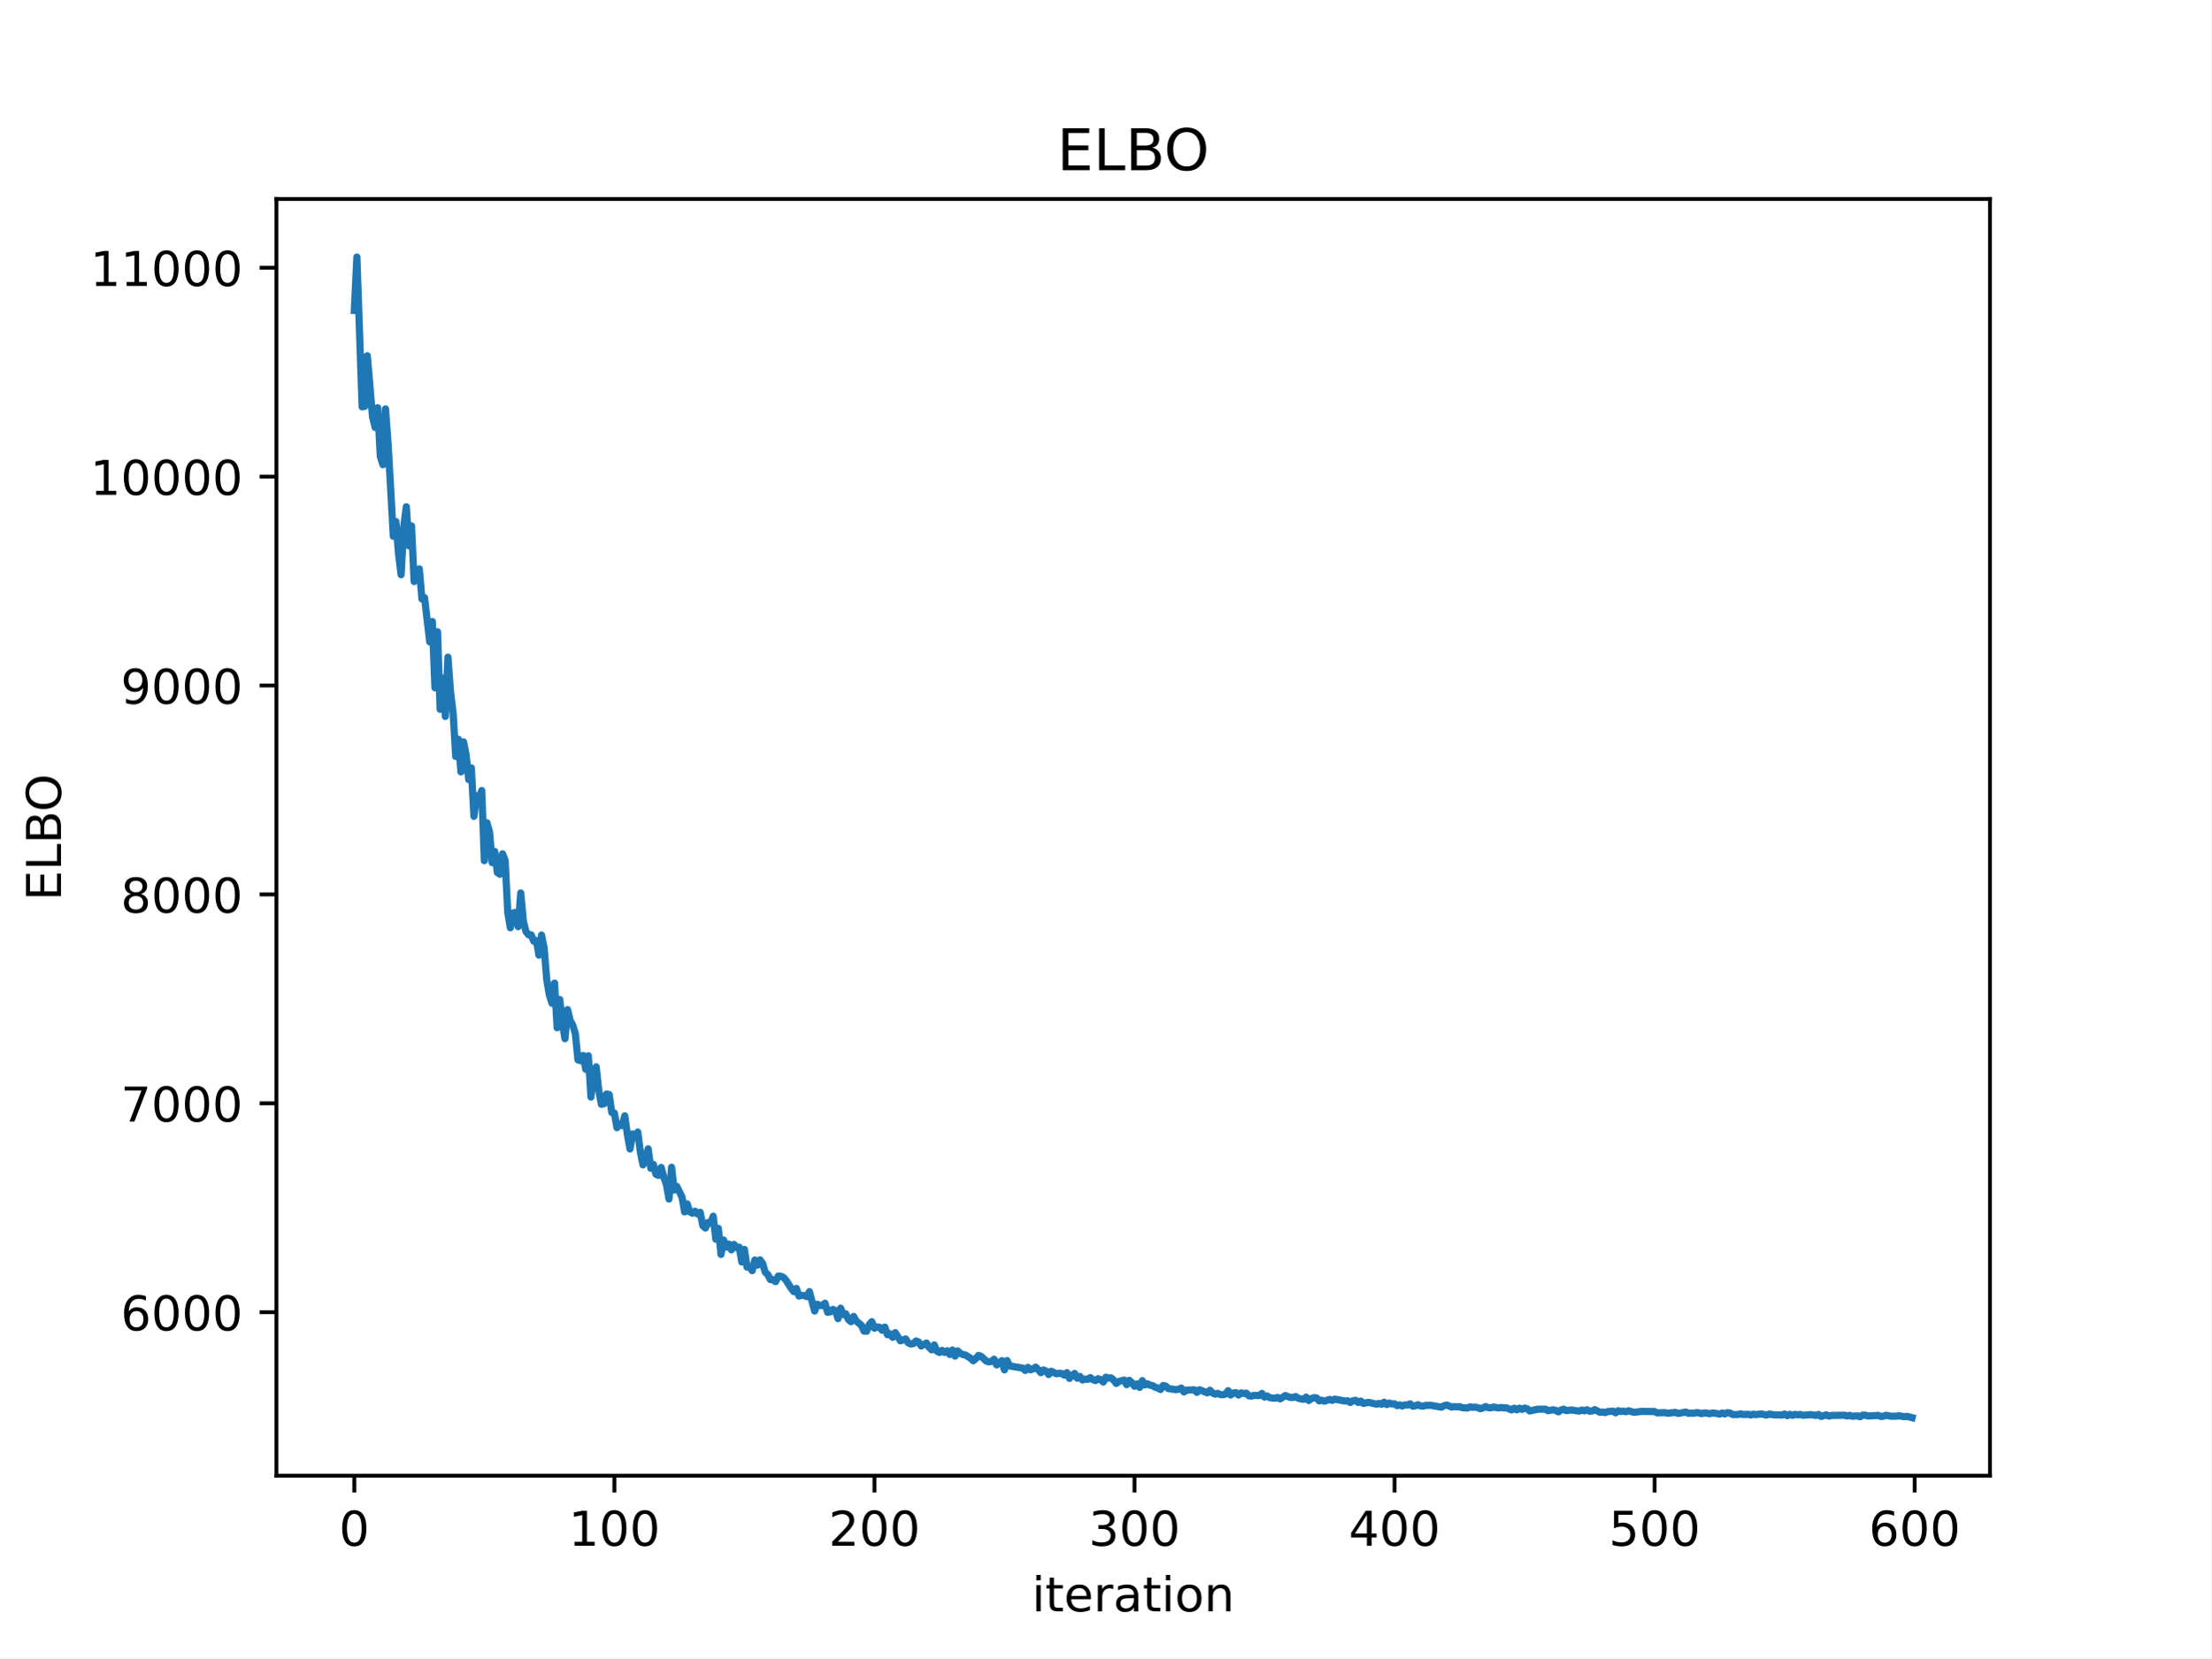
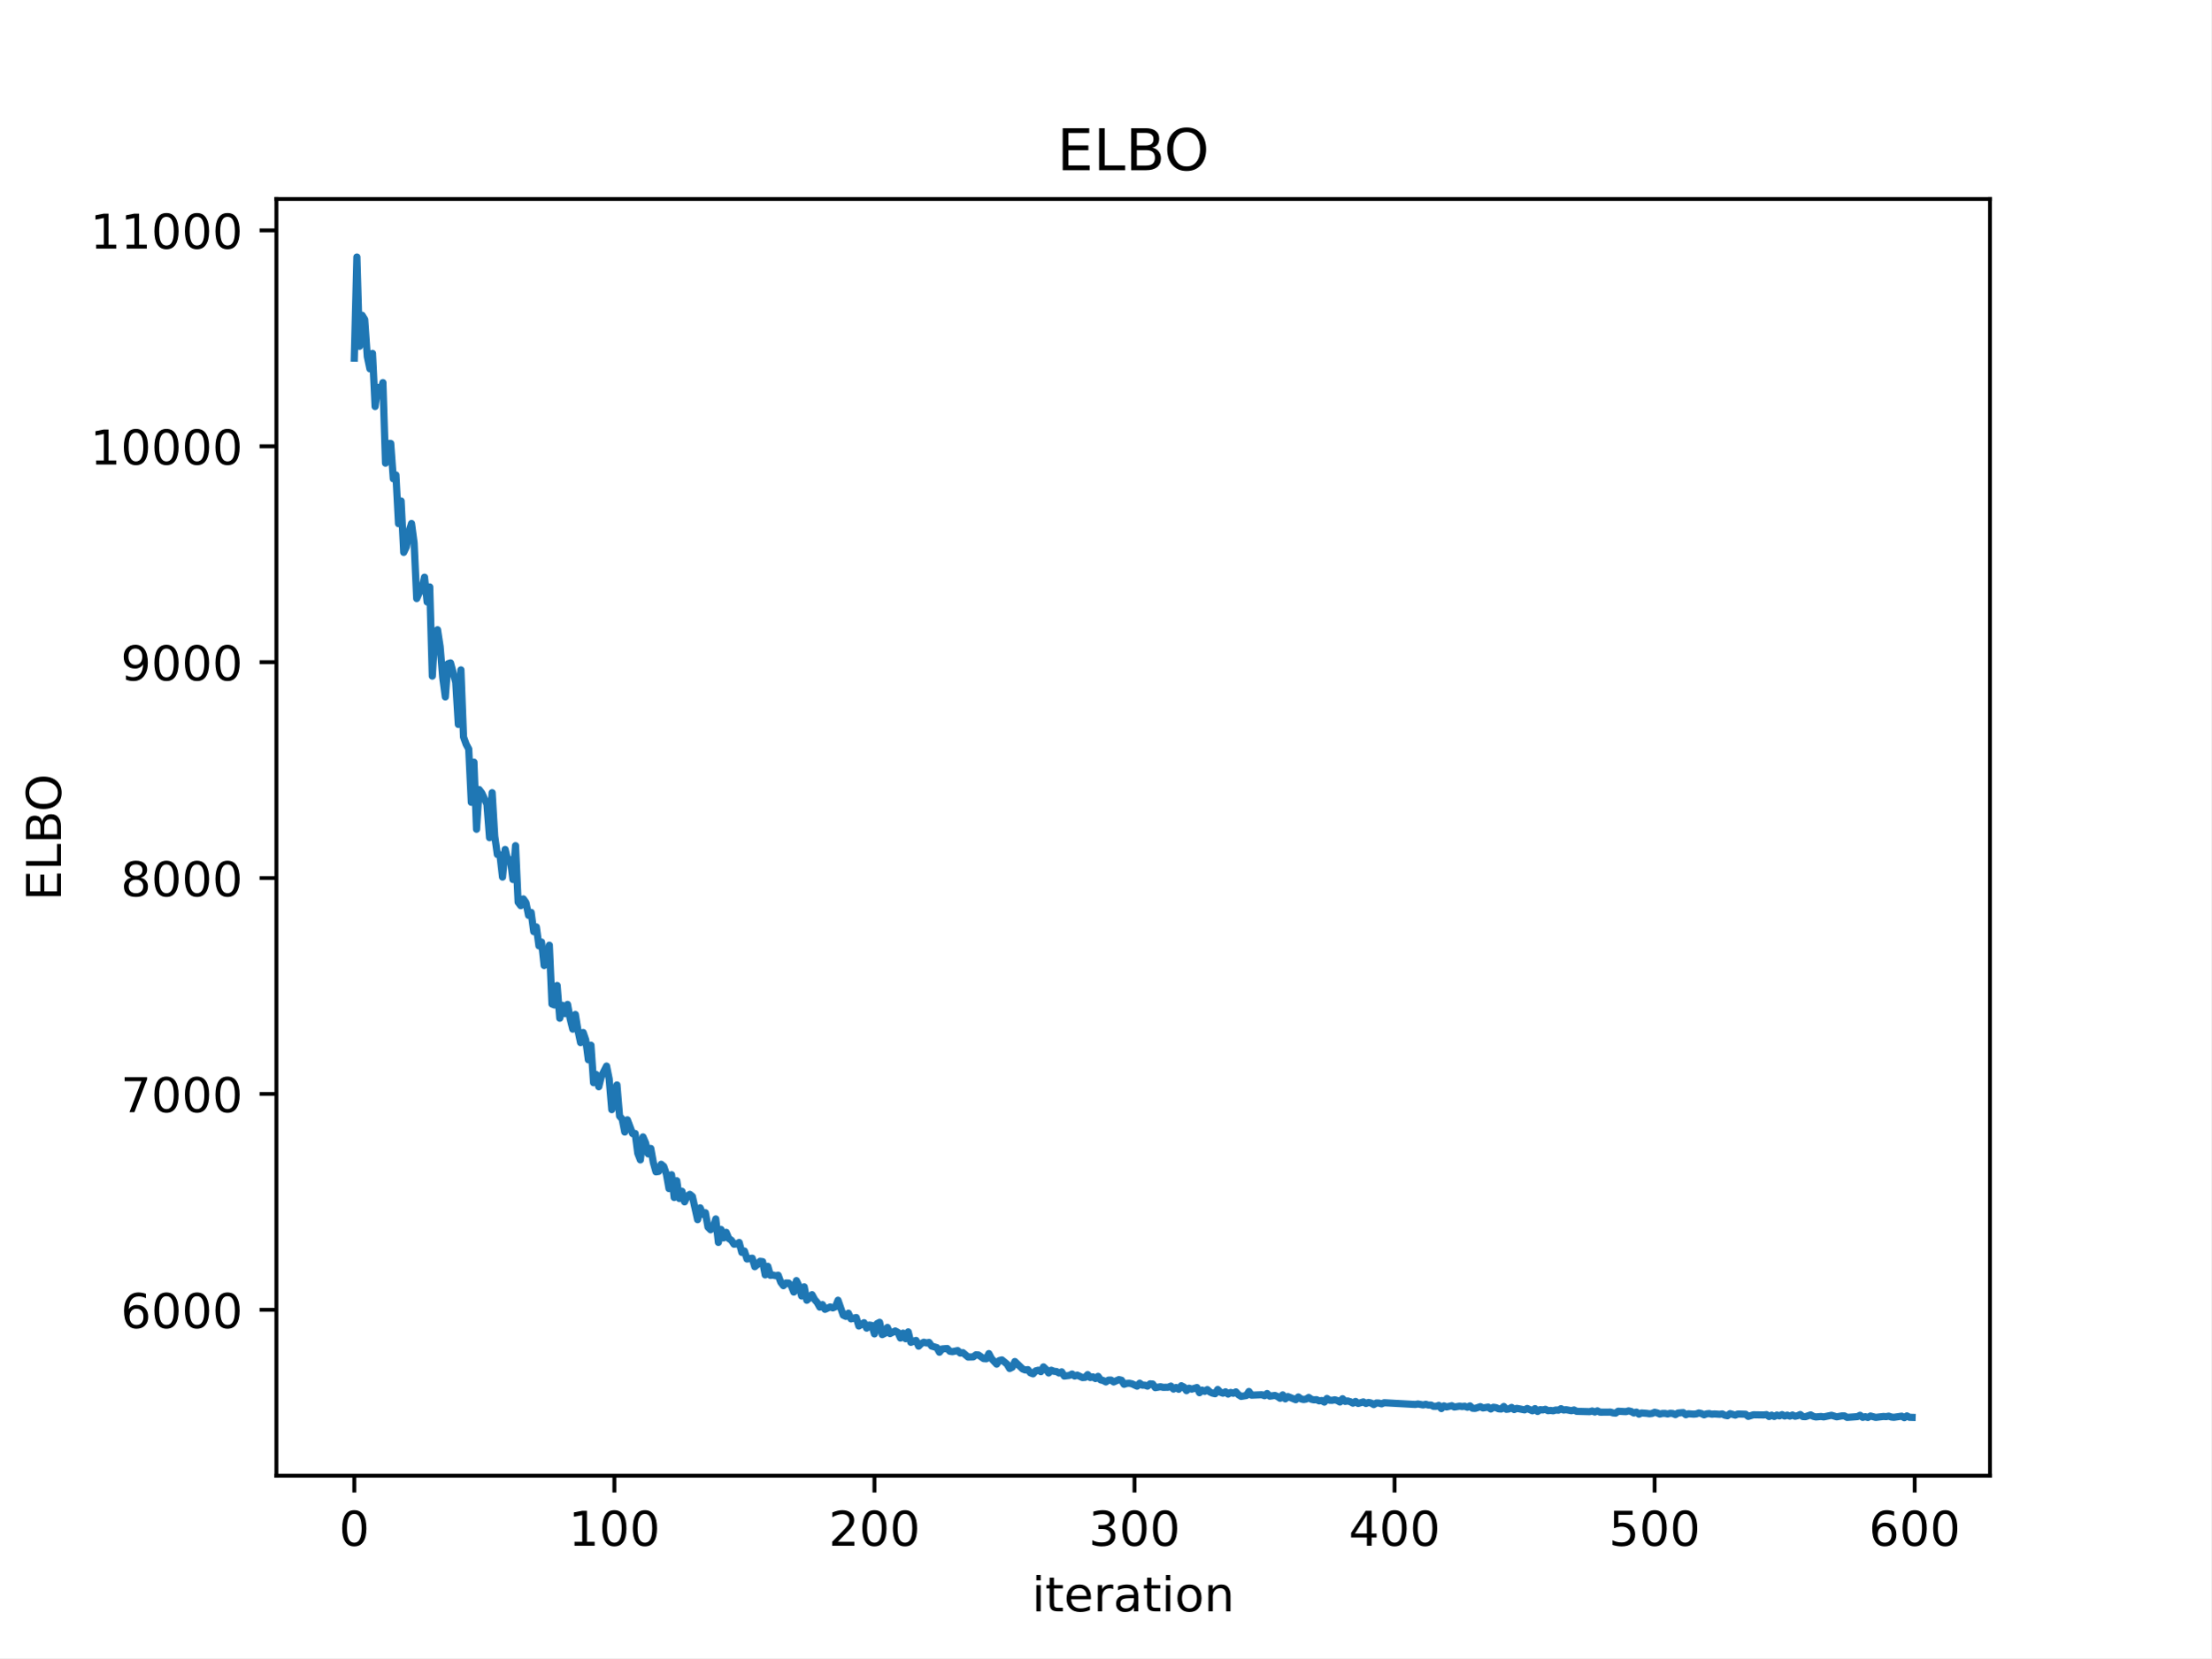
<svg xmlns="http://www.w3.org/2000/svg" xmlns:xlink="http://www.w3.org/1999/xlink" width="460.8pt" height="345.6pt" viewBox="0 0 460.8 345.6" version="1.1">
  <defs>
    <style type="text/css">*{stroke-linejoin: round; stroke-linecap: butt}</style>
  </defs>
  <g id="figure_1">
    <g id="patch_1">
      <path d="M 0 345.6  L 460.8 345.6  L 460.8 0  L 0 0  z " style="fill: #ffffff" />
    </g>
    <g id="axes_1">
      <g id="patch_2">
        <path d="M 57.6 307.584  L 414.72 307.584  L 414.72 41.472  L 57.6 41.472  z " style="fill: #ffffff" />
      </g>
      <g id="matplotlib.axis_1">
        <g id="xtick_1">
          <g id="line2d_1">
            <defs>
-               <path id="m69a21ba078" d="M 0 0  L 0 3.5  " style="stroke: #000000; stroke-width: 0.8" />
+               <path id="mcf05a8f256" d="M 0 0  L 0 3.5  " style="stroke: #000000; stroke-width: 0.8" />
            </defs>
            <g>
-               <use xlink:href="#m69a21ba078" x="73.833" y="307.584" style="stroke: #000000; stroke-width: 0.8" />
+               <use xlink:href="#mcf05a8f256" x="73.833" y="307.584" style="stroke: #000000; stroke-width: 0.8" />
            </g>
          </g>
          <g id="text_1">
            <g transform="translate(70.65148 322.1824) scale(0.1 -0.1)">
              <defs>
                <path id="DejaVuSans-30" d="M 2034 4250  Q 1547 4250 1301 3770  Q 1056 3291 1056 2328  Q 1056 1369 1301 889  Q 1547 409 2034 409  Q 2525 409 2770 889  Q 3016 1369 3016 2328  Q 3016 3291 2770 3770  Q 2525 4250 2034 4250  z M 2034 4750  Q 2819 4750 3233 4129  Q 3647 3509 3647 2328  Q 3647 1150 3233 529  Q 2819 -91 2034 -91  Q 1250 -91 836 529  Q 422 1150 422 2328  Q 422 3509 836 4129  Q 1250 4750 2034 4750  z " transform="scale(0.015625)" />
              </defs>
              <use xlink:href="#DejaVuSans-30" />
            </g>
          </g>
        </g>
        <g id="xtick_2">
          <g id="line2d_2">
            <g>
-               <use xlink:href="#m69a21ba078" x="128.032" y="307.584" style="stroke: #000000; stroke-width: 0.8" />
+               <use xlink:href="#mcf05a8f256" x="128.032" y="307.584" style="stroke: #000000; stroke-width: 0.8" />
            </g>
          </g>
          <g id="text_2">
            <g transform="translate(118.4884 322.1824) scale(0.1 -0.1)">
              <defs>
                <path id="DejaVuSans-31" d="M 794 531  L 1825 531  L 1825 4091  L 703 3866  L 703 4441  L 1819 4666  L 2450 4666  L 2450 531  L 3481 531  L 3481 0  L 794 0  L 794 531  z " transform="scale(0.015625)" />
              </defs>
              <use xlink:href="#DejaVuSans-31" />
              <use xlink:href="#DejaVuSans-30" transform="translate(63.62305 0)" />
              <use xlink:href="#DejaVuSans-30" transform="translate(127.2461 0)" />
            </g>
          </g>
        </g>
        <g id="xtick_3">
          <g id="line2d_3">
            <g>
-               <use xlink:href="#m69a21ba078" x="182.232" y="307.584" style="stroke: #000000; stroke-width: 0.8" />
+               <use xlink:href="#mcf05a8f256" x="182.232" y="307.584" style="stroke: #000000; stroke-width: 0.8" />
            </g>
          </g>
          <g id="text_3">
            <g transform="translate(172.6878 322.1824) scale(0.1 -0.1)">
              <defs>
                <path id="DejaVuSans-32" d="M 1228 531  L 3431 531  L 3431 0  L 469 0  L 469 531  Q 828 903 1448 1529  Q 2069 2156 2228 2338  Q 2531 2678 2651 2914  Q 2772 3150 2772 3378  Q 2772 3750 2511 3984  Q 2250 4219 1831 4219  Q 1534 4219 1204 4116  Q 875 4013 500 3803  L 500 4441  Q 881 4594 1212 4672  Q 1544 4750 1819 4750  Q 2544 4750 2975 4387  Q 3406 4025 3406 3419  Q 3406 3131 3298 2873  Q 3191 2616 2906 2266  Q 2828 2175 2409 1742  Q 1991 1309 1228 531  z " transform="scale(0.015625)" />
              </defs>
              <use xlink:href="#DejaVuSans-32" />
              <use xlink:href="#DejaVuSans-30" transform="translate(63.62305 0)" />
              <use xlink:href="#DejaVuSans-30" transform="translate(127.2461 0)" />
            </g>
          </g>
        </g>
        <g id="xtick_4">
          <g id="line2d_4">
            <g>
-               <use xlink:href="#m69a21ba078" x="236.431" y="307.584" style="stroke: #000000; stroke-width: 0.8" />
+               <use xlink:href="#mcf05a8f256" x="236.431" y="307.584" style="stroke: #000000; stroke-width: 0.8" />
            </g>
          </g>
          <g id="text_4">
            <g transform="translate(226.8872 322.1824) scale(0.1 -0.1)">
              <defs>
                <path id="DejaVuSans-33" d="M 2597 2516  Q 3050 2419 3304 2112  Q 3559 1806 3559 1356  Q 3559 666 3084 287  Q 2609 -91 1734 -91  Q 1441 -91 1130 -33  Q 819 25 488 141  L 488 750  Q 750 597 1062 519  Q 1375 441 1716 441  Q 2309 441 2620 675  Q 2931 909 2931 1356  Q 2931 1769 2642 2001  Q 2353 2234 1838 2234  L 1294 2234  L 1294 2753  L 1863 2753  Q 2328 2753 2575 2939  Q 2822 3125 2822 3475  Q 2822 3834 2567 4026  Q 2313 4219 1838 4219  Q 1578 4219 1281 4162  Q 984 4106 628 3988  L 628 4550  Q 988 4650 1302 4700  Q 1616 4750 1894 4750  Q 2613 4750 3031 4423  Q 3450 4097 3450 3541  Q 3450 3153 3228 2886  Q 3006 2619 2597 2516  z " transform="scale(0.015625)" />
              </defs>
              <use xlink:href="#DejaVuSans-33" />
              <use xlink:href="#DejaVuSans-30" transform="translate(63.62305 0)" />
              <use xlink:href="#DejaVuSans-30" transform="translate(127.2461 0)" />
            </g>
          </g>
        </g>
        <g id="xtick_5">
          <g id="line2d_5">
            <g>
-               <use xlink:href="#m69a21ba078" x="290.63" y="307.584" style="stroke: #000000; stroke-width: 0.8" />
+               <use xlink:href="#mcf05a8f256" x="290.63" y="307.584" style="stroke: #000000; stroke-width: 0.8" />
            </g>
          </g>
          <g id="text_5">
            <g transform="translate(281.0867 322.1824) scale(0.1 -0.1)">
              <defs>
                <path id="DejaVuSans-34" d="M 2419 4116  L 825 1625  L 2419 1625  L 2419 4116  z M 2253 4666  L 3047 4666  L 3047 1625  L 3713 1625  L 3713 1100  L 3047 1100  L 3047 0  L 2419 0  L 2419 1100  L 313 1100  L 313 1709  L 2253 4666  z " transform="scale(0.015625)" />
              </defs>
              <use xlink:href="#DejaVuSans-34" />
              <use xlink:href="#DejaVuSans-30" transform="translate(63.62305 0)" />
              <use xlink:href="#DejaVuSans-30" transform="translate(127.2461 0)" />
            </g>
          </g>
        </g>
        <g id="xtick_6">
          <g id="line2d_6">
            <g>
-               <use xlink:href="#m69a21ba078" x="344.83" y="307.584" style="stroke: #000000; stroke-width: 0.8" />
+               <use xlink:href="#mcf05a8f256" x="344.83" y="307.584" style="stroke: #000000; stroke-width: 0.8" />
            </g>
          </g>
          <g id="text_6">
            <g transform="translate(335.2861 322.1824) scale(0.1 -0.1)">
              <defs>
                <path id="DejaVuSans-35" d="M 691 4666  L 3169 4666  L 3169 4134  L 1269 4134  L 1269 2991  Q 1406 3038 1543 3061  Q 1681 3084 1819 3084  Q 2600 3084 3056 2656  Q 3513 2228 3513 1497  Q 3513 744 3044 326  Q 2575 -91 1722 -91  Q 1428 -91 1123 -41  Q 819 9 494 109  L 494 744  Q 775 591 1075 516  Q 1375 441 1709 441  Q 2250 441 2565 725  Q 2881 1009 2881 1497  Q 2881 1984 2565 2268  Q 2250 2553 1709 2553  Q 1456 2553 1204 2497  Q 953 2441 691 2322  L 691 4666  z " transform="scale(0.015625)" />
              </defs>
              <use xlink:href="#DejaVuSans-35" />
              <use xlink:href="#DejaVuSans-30" transform="translate(63.62305 0)" />
              <use xlink:href="#DejaVuSans-30" transform="translate(127.2461 0)" />
            </g>
          </g>
        </g>
        <g id="xtick_7">
          <g id="line2d_7">
            <g>
-               <use xlink:href="#m69a21ba078" x="399.029" y="307.584" style="stroke: #000000; stroke-width: 0.8" />
+               <use xlink:href="#mcf05a8f256" x="399.029" y="307.584" style="stroke: #000000; stroke-width: 0.8" />
            </g>
          </g>
          <g id="text_7">
            <g transform="translate(389.4855 322.1824) scale(0.1 -0.1)">
              <defs>
                <path id="DejaVuSans-36" d="M 2113 2584  Q 1688 2584 1439 2293  Q 1191 2003 1191 1497  Q 1191 994 1439 701  Q 1688 409 2113 409  Q 2538 409 2786 701  Q 3034 994 3034 1497  Q 3034 2003 2786 2293  Q 2538 2584 2113 2584  z M 3366 4563  L 3366 3988  Q 3128 4100 2886 4159  Q 2644 4219 2406 4219  Q 1781 4219 1451 3797  Q 1122 3375 1075 2522  Q 1259 2794 1537 2939  Q 1816 3084 2150 3084  Q 2853 3084 3261 2657  Q 3669 2231 3669 1497  Q 3669 778 3244 343  Q 2819 -91 2113 -91  Q 1303 -91 875 529  Q 447 1150 447 2328  Q 447 3434 972 4092  Q 1497 4750 2381 4750  Q 2619 4750 2861 4703  Q 3103 4656 3366 4563  z " transform="scale(0.015625)" />
              </defs>
              <use xlink:href="#DejaVuSans-36" />
              <use xlink:href="#DejaVuSans-30" transform="translate(63.62305 0)" />
              <use xlink:href="#DejaVuSans-30" transform="translate(127.2461 0)" />
            </g>
          </g>
        </g>
        <g id="text_8">
          <g transform="translate(215.0373 335.8606) scale(0.1 -0.1)">
            <defs>
              <path id="DejaVuSans-69" d="M 603 3500  L 1178 3500  L 1178 0  L 603 0  L 603 3500  z M 603 4863  L 1178 4863  L 1178 4134  L 603 4134  L 603 4863  z " transform="scale(0.015625)" />
              <path id="DejaVuSans-74" d="M 1172 4494  L 1172 3500  L 2356 3500  L 2356 3053  L 1172 3053  L 1172 1153  Q 1172 725 1289 603  Q 1406 481 1766 481  L 2356 481  L 2356 0  L 1766 0  Q 1100 0 847 248  Q 594 497 594 1153  L 594 3053  L 172 3053  L 172 3500  L 594 3500  L 594 4494  L 1172 4494  z " transform="scale(0.015625)" />
              <path id="DejaVuSans-65" d="M 3597 1894  L 3597 1613  L 953 1613  Q 991 1019 1311 708  Q 1631 397 2203 397  Q 2534 397 2845 478  Q 3156 559 3463 722  L 3463 178  Q 3153 47 2828 -22  Q 2503 -91 2169 -91  Q 1331 -91 842 396  Q 353 884 353 1716  Q 353 2575 817 3079  Q 1281 3584 2069 3584  Q 2775 3584 3186 3129  Q 3597 2675 3597 1894  z M 3022 2063  Q 3016 2534 2758 2815  Q 2500 3097 2075 3097  Q 1594 3097 1305 2825  Q 1016 2553 972 2059  L 3022 2063  z " transform="scale(0.015625)" />
              <path id="DejaVuSans-72" d="M 2631 2963  Q 2534 3019 2420 3045  Q 2306 3072 2169 3072  Q 1681 3072 1420 2755  Q 1159 2438 1159 1844  L 1159 0  L 581 0  L 581 3500  L 1159 3500  L 1159 2956  Q 1341 3275 1631 3429  Q 1922 3584 2338 3584  Q 2397 3584 2469 3576  Q 2541 3569 2628 3553  L 2631 2963  z " transform="scale(0.015625)" />
              <path id="DejaVuSans-61" d="M 2194 1759  Q 1497 1759 1228 1600  Q 959 1441 959 1056  Q 959 750 1161 570  Q 1363 391 1709 391  Q 2188 391 2477 730  Q 2766 1069 2766 1631  L 2766 1759  L 2194 1759  z M 3341 1997  L 3341 0  L 2766 0  L 2766 531  Q 2569 213 2275 61  Q 1981 -91 1556 -91  Q 1019 -91 701 211  Q 384 513 384 1019  Q 384 1609 779 1909  Q 1175 2209 1959 2209  L 2766 2209  L 2766 2266  Q 2766 2663 2505 2880  Q 2244 3097 1772 3097  Q 1472 3097 1187 3025  Q 903 2953 641 2809  L 641 3341  Q 956 3463 1253 3523  Q 1550 3584 1831 3584  Q 2591 3584 2966 3190  Q 3341 2797 3341 1997  z " transform="scale(0.015625)" />
              <path id="DejaVuSans-6f" d="M 1959 3097  Q 1497 3097 1228 2736  Q 959 2375 959 1747  Q 959 1119 1226 758  Q 1494 397 1959 397  Q 2419 397 2687 759  Q 2956 1122 2956 1747  Q 2956 2369 2687 2733  Q 2419 3097 1959 3097  z M 1959 3584  Q 2709 3584 3137 3096  Q 3566 2609 3566 1747  Q 3566 888 3137 398  Q 2709 -91 1959 -91  Q 1206 -91 779 398  Q 353 888 353 1747  Q 353 2609 779 3096  Q 1206 3584 1959 3584  z " transform="scale(0.015625)" />
              <path id="DejaVuSans-6e" d="M 3513 2113  L 3513 0  L 2938 0  L 2938 2094  Q 2938 2591 2744 2837  Q 2550 3084 2163 3084  Q 1697 3084 1428 2787  Q 1159 2491 1159 1978  L 1159 0  L 581 0  L 581 3500  L 1159 3500  L 1159 2956  Q 1366 3272 1645 3428  Q 1925 3584 2291 3584  Q 2894 3584 3203 3211  Q 3513 2838 3513 2113  z " transform="scale(0.015625)" />
            </defs>
            <use xlink:href="#DejaVuSans-69" />
            <use xlink:href="#DejaVuSans-74" transform="translate(27.7832 0)" />
            <use xlink:href="#DejaVuSans-65" transform="translate(66.99219 0)" />
            <use xlink:href="#DejaVuSans-72" transform="translate(128.5156 0)" />
            <use xlink:href="#DejaVuSans-61" transform="translate(169.6289 0)" />
            <use xlink:href="#DejaVuSans-74" transform="translate(230.9082 0)" />
            <use xlink:href="#DejaVuSans-69" transform="translate(270.1172 0)" />
            <use xlink:href="#DejaVuSans-6f" transform="translate(297.9004 0)" />
            <use xlink:href="#DejaVuSans-6e" transform="translate(359.082 0)" />
          </g>
        </g>
      </g>
      <g id="matplotlib.axis_2">
        <g id="ytick_1">
          <g id="line2d_8">
            <defs>
-               <path id="mdd7644c241" d="M 0 0  L -3.5 0  " style="stroke: #000000; stroke-width: 0.8" />
+               <path id="m8877c5ffe0" d="M 0 0  L -3.5 0  " style="stroke: #000000; stroke-width: 0.8" />
            </defs>
            <g>
-               <use xlink:href="#mdd7644c241" x="57.6" y="273.509" style="stroke: #000000; stroke-width: 0.8" />
+               <use xlink:href="#m8877c5ffe0" x="57.6" y="273.011" style="stroke: #000000; stroke-width: 0.8" />
            </g>
          </g>
          <g id="text_9">
-             <g transform="translate(25.15 277.308) scale(0.1 -0.1)">
+             <g transform="translate(25.15 276.81) scale(0.1 -0.1)">
              <use xlink:href="#DejaVuSans-36" />
              <use xlink:href="#DejaVuSans-30" transform="translate(63.62305 0)" />
              <use xlink:href="#DejaVuSans-30" transform="translate(127.2461 0)" />
              <use xlink:href="#DejaVuSans-30" transform="translate(190.8691 0)" />
            </g>
          </g>
        </g>
        <g id="ytick_2">
          <g id="line2d_9">
            <g>
-               <use xlink:href="#mdd7644c241" x="57.6" y="229.966" style="stroke: #000000; stroke-width: 0.8" />
+               <use xlink:href="#m8877c5ffe0" x="57.6" y="228.013" style="stroke: #000000; stroke-width: 0.8" />
            </g>
          </g>
          <g id="text_10">
-             <g transform="translate(25.15 233.7649) scale(0.1 -0.1)">
+             <g transform="translate(25.15 231.8118) scale(0.1 -0.1)">
              <defs>
                <path id="DejaVuSans-37" d="M 525 4666  L 3525 4666  L 3525 4397  L 1831 0  L 1172 0  L 2766 4134  L 525 4134  L 525 4666  z " transform="scale(0.015625)" />
              </defs>
              <use xlink:href="#DejaVuSans-37" />
              <use xlink:href="#DejaVuSans-30" transform="translate(63.62305 0)" />
              <use xlink:href="#DejaVuSans-30" transform="translate(127.2461 0)" />
              <use xlink:href="#DejaVuSans-30" transform="translate(190.8691 0)" />
            </g>
          </g>
        </g>
        <g id="ytick_3">
          <g id="line2d_10">
            <g>
-               <use xlink:href="#mdd7644c241" x="57.6" y="186.423" style="stroke: #000000; stroke-width: 0.8" />
+               <use xlink:href="#m8877c5ffe0" x="57.6" y="183.014" style="stroke: #000000; stroke-width: 0.8" />
            </g>
          </g>
          <g id="text_11">
-             <g transform="translate(25.15 190.2218) scale(0.1 -0.1)">
+             <g transform="translate(25.15 186.8136) scale(0.1 -0.1)">
              <defs>
                <path id="DejaVuSans-38" d="M 2034 2216  Q 1584 2216 1326 1975  Q 1069 1734 1069 1313  Q 1069 891 1326 650  Q 1584 409 2034 409  Q 2484 409 2743 651  Q 3003 894 3003 1313  Q 3003 1734 2745 1975  Q 2488 2216 2034 2216  z M 1403 2484  Q 997 2584 770 2862  Q 544 3141 544 3541  Q 544 4100 942 4425  Q 1341 4750 2034 4750  Q 2731 4750 3128 4425  Q 3525 4100 3525 3541  Q 3525 3141 3298 2862  Q 3072 2584 2669 2484  Q 3125 2378 3379 2068  Q 3634 1759 3634 1313  Q 3634 634 3220 271  Q 2806 -91 2034 -91  Q 1263 -91 848 271  Q 434 634 434 1313  Q 434 1759 690 2068  Q 947 2378 1403 2484  z M 1172 3481  Q 1172 3119 1398 2916  Q 1625 2713 2034 2713  Q 2441 2713 2670 2916  Q 2900 3119 2900 3481  Q 2900 3844 2670 4047  Q 2441 4250 2034 4250  Q 1625 4250 1398 4047  Q 1172 3844 1172 3481  z " transform="scale(0.015625)" />
              </defs>
              <use xlink:href="#DejaVuSans-38" />
              <use xlink:href="#DejaVuSans-30" transform="translate(63.62305 0)" />
              <use xlink:href="#DejaVuSans-30" transform="translate(127.2461 0)" />
              <use xlink:href="#DejaVuSans-30" transform="translate(190.8691 0)" />
            </g>
          </g>
        </g>
        <g id="ytick_4">
          <g id="line2d_11">
            <g>
-               <use xlink:href="#mdd7644c241" x="57.6" y="142.88" style="stroke: #000000; stroke-width: 0.8" />
+               <use xlink:href="#m8877c5ffe0" x="57.6" y="138.016" style="stroke: #000000; stroke-width: 0.8" />
            </g>
          </g>
          <g id="text_12">
-             <g transform="translate(25.15 146.6787) scale(0.1 -0.1)">
+             <g transform="translate(25.15 141.8155) scale(0.1 -0.1)">
              <defs>
                <path id="DejaVuSans-39" d="M 703 97  L 703 672  Q 941 559 1184 500  Q 1428 441 1663 441  Q 2288 441 2617 861  Q 2947 1281 2994 2138  Q 2813 1869 2534 1725  Q 2256 1581 1919 1581  Q 1219 1581 811 2004  Q 403 2428 403 3163  Q 403 3881 828 4315  Q 1253 4750 1959 4750  Q 2769 4750 3195 4129  Q 3622 3509 3622 2328  Q 3622 1225 3098 567  Q 2575 -91 1691 -91  Q 1453 -91 1209 -44  Q 966 3 703 97  z M 1959 2075  Q 2384 2075 2632 2365  Q 2881 2656 2881 3163  Q 2881 3666 2632 3958  Q 2384 4250 1959 4250  Q 1534 4250 1286 3958  Q 1038 3666 1038 3163  Q 1038 2656 1286 2365  Q 1534 2075 1959 2075  z " transform="scale(0.015625)" />
              </defs>
              <use xlink:href="#DejaVuSans-39" />
              <use xlink:href="#DejaVuSans-30" transform="translate(63.62305 0)" />
              <use xlink:href="#DejaVuSans-30" transform="translate(127.2461 0)" />
              <use xlink:href="#DejaVuSans-30" transform="translate(190.8691 0)" />
            </g>
          </g>
        </g>
        <g id="ytick_5">
          <g id="line2d_12">
            <g>
-               <use xlink:href="#mdd7644c241" x="57.6" y="99.336" style="stroke: #000000; stroke-width: 0.8" />
+               <use xlink:href="#m8877c5ffe0" x="57.6" y="93.018" style="stroke: #000000; stroke-width: 0.8" />
            </g>
          </g>
          <g id="text_13">
-             <g transform="translate(18.7875 103.1357) scale(0.1 -0.1)">
+             <g transform="translate(18.7875 96.8173) scale(0.1 -0.1)">
              <use xlink:href="#DejaVuSans-31" />
              <use xlink:href="#DejaVuSans-30" transform="translate(63.62305 0)" />
              <use xlink:href="#DejaVuSans-30" transform="translate(127.2461 0)" />
              <use xlink:href="#DejaVuSans-30" transform="translate(190.8691 0)" />
              <use xlink:href="#DejaVuSans-30" transform="translate(254.4922 0)" />
            </g>
          </g>
        </g>
        <g id="ytick_6">
          <g id="line2d_13">
            <g>
-               <use xlink:href="#mdd7644c241" x="57.6" y="55.793" style="stroke: #000000; stroke-width: 0.8" />
+               <use xlink:href="#m8877c5ffe0" x="57.6" y="48.02" style="stroke: #000000; stroke-width: 0.8" />
            </g>
          </g>
          <g id="text_14">
-             <g transform="translate(18.7875 59.59259) scale(0.1 -0.1)">
+             <g transform="translate(18.7875 51.81913) scale(0.1 -0.1)">
              <use xlink:href="#DejaVuSans-31" />
              <use xlink:href="#DejaVuSans-31" transform="translate(63.62305 0)" />
              <use xlink:href="#DejaVuSans-30" transform="translate(127.2461 0)" />
              <use xlink:href="#DejaVuSans-30" transform="translate(190.8691 0)" />
              <use xlink:href="#DejaVuSans-30" transform="translate(254.4922 0)" />
            </g>
          </g>
        </g>
        <g id="text_15">
          <g transform="translate(12.70781 187.7522) rotate(-90) scale(0.1 -0.1)">
            <defs>
              <path id="DejaVuSans-45" d="M 628 4666  L 3578 4666  L 3578 4134  L 1259 4134  L 1259 2753  L 3481 2753  L 3481 2222  L 1259 2222  L 1259 531  L 3634 531  L 3634 0  L 628 0  L 628 4666  z " transform="scale(0.015625)" />
              <path id="DejaVuSans-4c" d="M 628 4666  L 1259 4666  L 1259 531  L 3531 531  L 3531 0  L 628 0  L 628 4666  z " transform="scale(0.015625)" />
              <path id="DejaVuSans-42" d="M 1259 2228  L 1259 519  L 2272 519  Q 2781 519 3026 730  Q 3272 941 3272 1375  Q 3272 1813 3026 2020  Q 2781 2228 2272 2228  L 1259 2228  z M 1259 4147  L 1259 2741  L 2194 2741  Q 2656 2741 2882 2914  Q 3109 3088 3109 3444  Q 3109 3797 2882 3972  Q 2656 4147 2194 4147  L 1259 4147  z M 628 4666  L 2241 4666  Q 2963 4666 3353 4366  Q 3744 4066 3744 3513  Q 3744 3084 3544 2831  Q 3344 2578 2956 2516  Q 3422 2416 3680 2098  Q 3938 1781 3938 1306  Q 3938 681 3513 340  Q 3088 0 2303 0  L 628 0  L 628 4666  z " transform="scale(0.015625)" />
              <path id="DejaVuSans-4f" d="M 2522 4238  Q 1834 4238 1429 3725  Q 1025 3213 1025 2328  Q 1025 1447 1429 934  Q 1834 422 2522 422  Q 3209 422 3611 934  Q 4013 1447 4013 2328  Q 4013 3213 3611 3725  Q 3209 4238 2522 4238  z M 2522 4750  Q 3503 4750 4090 4092  Q 4678 3434 4678 2328  Q 4678 1225 4090 567  Q 3503 -91 2522 -91  Q 1538 -91 948 565  Q 359 1222 359 2328  Q 359 3434 948 4092  Q 1538 4750 2522 4750  z " transform="scale(0.015625)" />
            </defs>
            <use xlink:href="#DejaVuSans-45" />
            <use xlink:href="#DejaVuSans-4c" transform="translate(63.18359 0)" />
            <use xlink:href="#DejaVuSans-42" transform="translate(118.8965 0)" />
            <use xlink:href="#DejaVuSans-4f" transform="translate(185.75 0)" />
          </g>
        </g>
      </g>
      <g id="line2d_14">
-         <path d="M 73.833 64.699  L 74.375 53.568  L 75.459 84.783  L 76.001 84.693  L 76.543 74.148  L 77.627 86.828  L 78.169 89.086  L 78.711 84.984  L 79.253 95.098  L 79.795 96.857  L 80.337 85.224  L 80.879 92.542  L 81.963 111.779  L 82.505 108.706  L 83.047 115.448  L 83.589 119.785  L 84.131 109.745  L 84.673 105.624  L 85.215 113.743  L 85.757 109.606  L 86.299 121.208  L 86.841 119.606  L 87.383 118.568  L 87.925 124.832  L 88.467 124.563  L 89.551 133.788  L 90.093 129.537  L 90.635 143.353  L 91.177 131.679  L 91.719 147.844  L 92.261 141.321  L 92.803 149.326  L 93.345 136.967  L 93.887 144.233  L 94.429 148.647  L 94.971 157.674  L 95.512 154.062  L 96.054 160.892  L 96.596 154.629  L 97.138 157.349  L 97.68 162.483  L 98.222 160.042  L 98.764 170.151  L 99.306 165.819  L 99.848 166.71  L 100.39 164.773  L 100.932 179.39  L 101.474 171.484  L 102.016 173.41  L 102.558 179.801  L 103.1 177.467  L 103.642 181.857  L 104.184 182.237  L 104.726 177.958  L 105.268 179.335  L 105.81 190.142  L 106.352 193.381  L 106.894 190.291  L 107.436 190.172  L 107.978 193.141  L 108.52 186.117  L 109.062 192.01  L 109.604 194.152  L 110.146 194.84  L 110.688 194.846  L 111.23 196.171  L 111.772 196.036  L 112.314 199.083  L 112.856 194.892  L 113.398 197.644  L 113.94 204.239  L 114.482 207.382  L 115.024 209.11  L 115.566 204.907  L 116.108 214.215  L 116.65 208.331  L 117.192 213.192  L 117.734 216.501  L 118.276 210.432  L 118.818 212.674  L 119.36 213.675  L 119.902 215.446  L 120.444 220.918  L 120.986 221.095  L 121.528 219.99  L 122.07 222.872  L 122.612 220.06  L 123.154 228.664  L 123.696 223.41  L 124.238 222.362  L 124.78 227.265  L 125.322 230.167  L 125.864 230.054  L 126.406 228.033  L 126.948 228.138  L 127.49 231.876  L 128.032 231.998  L 128.574 235.043  L 129.116 234.291  L 129.658 234.61  L 130.2 232.574  L 130.742 236.469  L 131.284 239.475  L 131.826 236.348  L 132.368 237.03  L 132.91 235.956  L 133.452 240.114  L 133.994 242.804  L 134.536 241.574  L 135.078 239.452  L 135.62 243.509  L 136.162 242.696  L 136.704 244.764  L 137.246 244.98  L 137.788 243.336  L 138.33 245.384  L 138.872 246.881  L 139.414 249.916  L 139.956 243.295  L 140.498 248.037  L 141.04 247.285  L 142.124 249.487  L 142.666 252.603  L 143.208 250.926  L 143.75 252.576  L 144.292 252.879  L 144.834 252.452  L 145.376 253.047  L 145.918 252.684  L 146.46 255.459  L 147.002 255.968  L 147.544 254.804  L 148.086 254.972  L 148.628 253.494  L 149.17 258.286  L 149.712 256.045  L 150.254 261.463  L 150.796 258.458  L 151.338 259.933  L 151.88 259.313  L 152.422 260.506  L 152.964 259.374  L 153.506 260.053  L 154.048 259.955  L 154.59 263.047  L 155.132 260.415  L 155.674 264.114  L 156.216 264.047  L 156.758 264.851  L 157.3 262.63  L 157.842 263.702  L 158.384 262.598  L 158.926 263.328  L 159.468 265.162  L 160.01 265.662  L 160.552 266.707  L 161.094 266.724  L 161.636 267.146  L 162.178 265.986  L 162.72 266.006  L 163.262 266.236  L 163.804 266.838  L 164.888 268.532  L 165.43 269.228  L 165.972 268.551  L 166.514 270.14  L 167.056 269.98  L 167.598 270.024  L 168.14 270.266  L 168.682 269.216  L 169.766 273.265  L 170.308 271.833  L 170.85 272.102  L 171.392 272.138  L 171.934 271.627  L 172.476 273.525  L 173.018 273.441  L 173.56 272.917  L 174.102 273.18  L 174.644 274.853  L 175.186 272.662  L 175.728 273.998  L 176.27 273.845  L 176.812 275.024  L 177.354 275.492  L 177.896 274.392  L 178.438 275.336  L 179.522 276.228  L 180.064 277.45  L 180.606 277.474  L 181.148 276.076  L 181.69 275.483  L 182.232 276.843  L 182.774 276.577  L 183.316 276.655  L 183.858 277.28  L 184.4 276.608  L 184.942 278.19  L 185.484 278.005  L 186.026 278.738  L 186.568 277.769  L 187.652 279.466  L 188.736 279.08  L 189.277 279.882  L 189.819 280.145  L 190.361 280.044  L 190.903 279.502  L 191.445 279.722  L 191.987 280.547  L 193.071 279.925  L 193.613 280.819  L 194.155 281.346  L 194.697 280.322  L 195.239 281.607  L 195.781 281.908  L 196.323 281.464  L 196.865 281.899  L 197.407 281.538  L 197.949 282.323  L 198.491 281.38  L 199.033 282.657  L 199.575 281.579  L 200.117 282.083  L 200.659 282.332  L 201.201 282.427  L 202.285 283.106  L 202.827 283.629  L 203.369 283.165  L 203.911 282.512  L 204.453 282.696  L 205.537 283.69  L 206.079 283.856  L 206.621 283.772  L 207.163 283.308  L 207.705 284.493  L 208.789 283.598  L 209.331 285.53  L 209.873 283.586  L 210.415 284.71  L 213.125 285.155  L 213.667 285.646  L 214.209 285  L 214.751 285.514  L 215.293 285.333  L 215.835 284.958  L 216.377 285.464  L 216.919 286.123  L 217.461 285.556  L 218.003 285.785  L 218.545 286.496  L 219.087 285.808  L 220.171 286.345  L 220.713 286.23  L 221.255 286.281  L 221.797 286.624  L 222.339 286.101  L 222.881 287.303  L 223.423 286.64  L 223.965 286.269  L 224.507 287.272  L 225.049 286.891  L 225.591 287.638  L 226.133 287.441  L 226.675 287.504  L 227.217 287.136  L 227.759 287.561  L 228.301 287.759  L 228.843 287.375  L 229.385 287.571  L 229.927 288.059  L 230.469 287.049  L 231.011 287.246  L 231.553 287.19  L 232.095 287.653  L 232.637 288.355  L 233.179 287.937  L 234.263 287.647  L 234.805 288.611  L 235.347 287.708  L 235.889 288.205  L 236.431 288.941  L 236.973 288.445  L 237.515 289.181  L 238.057 287.77  L 238.599 288.667  L 239.141 288.429  L 239.683 288.731  L 240.225 288.818  L 240.767 289.162  L 241.309 289.312  L 241.851 289.618  L 242.393 288.786  L 242.935 288.906  L 243.477 289.421  L 245.103 289.656  L 245.645 289.56  L 246.187 289.32  L 246.729 290.125  L 247.271 289.74  L 248.897 289.682  L 249.439 290.215  L 249.981 289.656  L 251.607 290.327  L 252.149 289.773  L 252.691 290.318  L 253.233 290.595  L 253.775 290.411  L 254.317 290.669  L 254.859 290.715  L 255.401 290.573  L 255.943 289.868  L 256.485 290.769  L 257.027 290.356  L 257.569 290.278  L 258.111 290.774  L 258.653 290.33  L 259.195 290.455  L 259.737 290.378  L 260.279 290.947  L 260.821 290.997  L 261.363 290.834  L 262.447 290.883  L 262.989 290.435  L 263.531 291.199  L 264.073 290.961  L 264.615 291.314  L 265.699 291.447  L 266.241 291.268  L 266.783 291.57  L 267.867 290.877  L 268.951 291.292  L 269.493 291.288  L 270.035 291.085  L 270.577 291.457  L 271.661 291.67  L 272.203 291.199  L 272.745 291.916  L 273.287 291.515  L 273.829 291.313  L 274.371 291.369  L 274.913 291.982  L 275.455 291.849  L 275.997 292.055  L 277.081 291.672  L 277.623 291.892  L 278.165 291.631  L 280.333 292.026  L 280.875 291.971  L 281.417 292.324  L 281.959 291.967  L 282.501 291.858  L 283.043 292.315  L 283.584 292.027  L 284.126 292.515  L 285.21 292.291  L 286.836 292.677  L 287.378 292.519  L 287.92 292.703  L 288.462 292.262  L 289.004 292.762  L 289.546 292.432  L 290.088 292.648  L 290.63 292.596  L 291.172 292.987  L 291.714 292.817  L 292.256 293.055  L 292.798 292.821  L 293.34 292.86  L 293.882 292.602  L 294.424 293.1  L 294.966 293.014  L 295.508 292.784  L 296.05 293.042  L 296.592 293.084  L 297.134 292.917  L 298.218 292.922  L 300.386 293.311  L 300.928 293.007  L 301.47 292.848  L 302.554 293.285  L 303.096 293.174  L 303.638 293.241  L 304.18 293.192  L 304.722 293.406  L 305.806 293.476  L 306.348 293.239  L 306.89 293.34  L 307.432 293.291  L 307.974 293.396  L 308.516 293.622  L 309.058 293.457  L 309.6 293.172  L 310.142 293.404  L 310.684 293.448  L 311.226 293.271  L 312.31 293.467  L 312.852 293.355  L 313.394 293.448  L 313.936 293.428  L 315.02 293.871  L 315.562 293.51  L 316.104 293.853  L 316.646 293.503  L 317.188 293.768  L 317.73 293.491  L 318.272 293.63  L 318.814 294.09  L 320.44 293.722  L 322.066 293.713  L 322.608 294.034  L 323.692 293.842  L 324.234 293.979  L 324.776 294.282  L 325.318 293.891  L 325.86 293.705  L 326.402 294.014  L 327.486 293.882  L 329.112 294.122  L 329.654 293.897  L 330.196 294.077  L 330.738 293.842  L 331.28 294.143  L 331.822 294.098  L 332.364 293.814  L 333.448 294.375  L 333.99 294.306  L 334.532 294.435  L 335.074 294.215  L 336.158 294.121  L 336.7 294.481  L 337.242 294.049  L 337.784 294.193  L 338.326 294.129  L 338.868 294.251  L 339.41 294.047  L 340.494 294.373  L 342.12 294.185  L 344.83 294.218  L 345.372 294.487  L 346.456 294.446  L 346.998 294.443  L 347.54 294.562  L 349.166 294.391  L 349.708 294.609  L 351.334 294.315  L 351.876 294.593  L 352.418 294.531  L 352.96 294.581  L 353.502 294.44  L 354.044 294.475  L 354.586 294.662  L 355.128 294.503  L 355.67 294.531  L 356.212 294.681  L 356.754 294.526  L 357.296 294.54  L 358.38 294.741  L 358.922 294.516  L 359.464 294.72  L 360.006 294.448  L 360.548 294.522  L 361.09 294.839  L 362.174 294.838  L 362.716 294.696  L 363.258 294.833  L 364.342 294.788  L 364.884 294.934  L 365.426 294.756  L 365.968 294.858  L 367.052 294.712  L 368.136 294.951  L 368.678 294.744  L 369.762 294.898  L 370.846 294.915  L 371.388 294.948  L 371.93 294.726  L 372.472 295.082  L 373.014 294.784  L 373.556 295.004  L 374.098 294.802  L 374.64 294.899  L 375.182 294.814  L 375.724 294.998  L 377.349 294.849  L 378.433 295.021  L 378.975 294.817  L 379.517 295.234  L 380.601 294.901  L 381.143 295.165  L 381.685 295.024  L 384.395 294.98  L 384.937 295.14  L 385.479 294.999  L 386.021 295.2  L 387.105 295.112  L 387.647 295.302  L 388.189 294.955  L 388.731 294.965  L 389.273 295.144  L 391.441 295.019  L 391.983 295.247  L 392.525 295.184  L 393.067 294.986  L 394.151 295.201  L 395.235 295.175  L 395.777 295.105  L 396.861 295.283  L 397.403 295.216  L 398.487 295.488  L 398.487 295.488  " clip-path="url(#p380baa1f32)" style="fill: none; stroke: #1f77b4; stroke-width: 1.5; stroke-linecap: square" />
+         <path d="M 73.833 74.643  L 74.375 53.568  L 74.917 72.183  L 75.459 65.707  L 76.001 66.589  L 76.543 74.326  L 77.085 76.87  L 77.627 73.656  L 78.169 84.726  L 78.711 80.742  L 79.253 81.655  L 79.795 79.742  L 80.337 96.534  L 80.879 92.431  L 81.421 92.416  L 81.963 99.793  L 82.505 98.988  L 83.047 109.146  L 83.589 104.422  L 84.131 115.134  L 84.673 113.978  L 85.215 110.822  L 85.757 109.112  L 86.299 113.184  L 86.841 124.752  L 87.383 123.533  L 87.925 122.728  L 88.467 120.306  L 89.009 125.467  L 89.551 122.334  L 90.093 140.918  L 90.635 131.77  L 91.177 131.259  L 91.719 134.771  L 92.261 141.24  L 92.803 145.254  L 93.345 138.348  L 93.887 138.178  L 94.971 142.2  L 95.512 150.997  L 96.054 139.625  L 96.596 153.613  L 97.138 155.115  L 97.68 156.123  L 98.222 167.23  L 98.764 158.856  L 99.306 172.841  L 99.848 164.563  L 100.39 165.273  L 101.474 167.614  L 102.016 174.6  L 102.558 165.222  L 103.1 174.272  L 103.642 178.103  L 104.184 178.145  L 104.726 182.816  L 105.268 177.045  L 105.81 179.283  L 106.352 179.178  L 106.894 183.315  L 107.436 176.266  L 107.978 188.051  L 108.52 188.77  L 109.062 187.361  L 109.604 188.132  L 110.146 190.793  L 110.688 190.172  L 111.23 194.19  L 111.772 193.196  L 112.314 197.151  L 112.856 196.349  L 113.398 201.24  L 113.94 200.641  L 114.482 197.012  L 115.024 209.263  L 115.566 209.471  L 116.108 205.409  L 116.65 212.233  L 117.192 209.536  L 117.734 211.28  L 118.276 209.349  L 118.818 212.327  L 119.36 214.506  L 119.902 211.454  L 120.444 214.748  L 120.986 217.31  L 121.528 215.204  L 122.07 216.773  L 122.612 220.896  L 123.154 217.863  L 123.696 225.67  L 124.238 223.954  L 124.78 226.509  L 125.322 224.335  L 126.406 222.202  L 126.948 224.884  L 127.49 231.287  L 128.032 228.411  L 128.574 226.139  L 129.116 232.629  L 129.658 233.251  L 130.2 235.952  L 130.742 233.405  L 131.826 236.28  L 132.368 236.249  L 132.91 240.386  L 133.452 241.762  L 133.994 236.965  L 134.536 238.211  L 135.078 240.508  L 135.62 239.365  L 136.162 242.343  L 136.704 244.249  L 137.246 244.167  L 137.788 242.671  L 138.33 243.123  L 138.872 244.728  L 139.414 247.735  L 139.956 244.847  L 140.498 249.597  L 141.04 246.105  L 141.582 249.823  L 142.124 248.305  L 142.666 250.502  L 143.208 249.333  L 143.75 248.932  L 144.292 249.371  L 145.376 254.218  L 145.918 251.759  L 146.46 253.14  L 147.002 252.771  L 147.544 255.766  L 148.086 256.326  L 148.628 255.831  L 149.17 254.066  L 149.712 258.96  L 150.254 256.257  L 150.796 258.021  L 151.338 256.849  L 151.88 258.157  L 152.422 258.51  L 152.964 259.331  L 153.506 259.279  L 154.048 258.975  L 154.59 261.043  L 155.132 260.748  L 155.674 262.414  L 156.758 262.242  L 157.3 264.027  L 157.842 263.561  L 158.384 262.895  L 158.926 262.962  L 159.468 265.734  L 160.01 263.946  L 160.552 265.826  L 161.094 265.776  L 161.636 265.904  L 162.178 265.805  L 162.72 267.271  L 163.262 267.98  L 163.804 267.416  L 164.346 267.432  L 164.888 267.969  L 165.43 269.311  L 165.972 266.921  L 166.514 268.066  L 167.056 270.128  L 167.598 268.215  L 168.14 271.018  L 168.682 270.546  L 169.224 269.855  L 169.766 270.867  L 170.308 271.48  L 170.85 272.459  L 171.392 271.921  L 171.934 272.911  L 173.018 272.408  L 173.56 272.613  L 174.102 272.379  L 174.644 271.012  L 175.728 274.126  L 176.27 274.377  L 176.812 273.716  L 177.354 274.896  L 178.438 274.61  L 178.98 276.384  L 180.064 275.69  L 180.606 276.832  L 181.148 276.176  L 181.69 276.259  L 182.232 278.03  L 182.774 275.891  L 183.316 275.615  L 183.858 278.18  L 184.4 277.909  L 184.942 276.682  L 185.484 277.965  L 186.568 277.417  L 187.11 277.7  L 187.652 278.896  L 188.194 277.857  L 188.736 279.034  L 189.277 277.607  L 189.819 279.787  L 190.903 279.385  L 191.445 280.589  L 191.987 280.045  L 192.529 279.763  L 193.071 279.915  L 193.613 279.804  L 194.155 280.57  L 195.239 280.886  L 195.781 281.853  L 196.323 281.169  L 197.407 281.073  L 197.949 281.652  L 198.491 281.735  L 199.575 281.499  L 200.117 282.028  L 200.659 281.929  L 201.743 282.849  L 202.827 282.819  L 203.369 282.394  L 203.911 282.418  L 204.995 283.175  L 205.537 283.22  L 206.079 282.131  L 206.621 283.169  L 207.705 284.33  L 208.247 283.593  L 208.789 283.447  L 209.873 284.332  L 210.415 285.25  L 210.957 284.976  L 211.499 283.786  L 213.125 285.344  L 213.667 285.552  L 214.209 285.474  L 214.751 286.148  L 215.293 286.352  L 215.835 285.734  L 216.377 285.595  L 216.919 285.902  L 217.461 284.903  L 218.003 285.421  L 218.545 286.175  L 219.087 285.594  L 219.629 285.822  L 220.171 285.866  L 220.713 286.182  L 221.255 285.936  L 221.797 286.823  L 222.881 286.679  L 223.423 286.392  L 223.965 286.814  L 224.507 286.627  L 225.591 287.136  L 226.133 287.095  L 226.675 286.512  L 227.217 287.129  L 227.759 286.982  L 228.301 287.339  L 228.843 286.878  L 229.385 287.614  L 229.927 287.747  L 230.469 288.038  L 231.011 287.659  L 231.553 287.653  L 232.095 288.042  L 233.179 287.555  L 233.721 287.682  L 234.263 288.54  L 234.805 288.352  L 235.347 288.315  L 235.889 288.428  L 236.973 288.925  L 237.515 288.305  L 238.057 288.717  L 238.599 288.717  L 239.141 288.921  L 239.683 288.435  L 240.225 288.48  L 240.767 289.233  L 241.851 289.04  L 242.393 289.162  L 243.477 289.144  L 244.019 288.902  L 244.561 289.531  L 245.103 289.2  L 245.645 289.568  L 246.187 288.837  L 246.729 289.11  L 247.271 289.865  L 247.813 289.343  L 248.355 289.547  L 249.439 289.21  L 249.981 290.29  L 250.523 289.748  L 251.065 290.016  L 251.607 289.635  L 252.149 290.133  L 252.691 290.382  L 253.233 290.5  L 253.775 289.609  L 254.317 290.181  L 254.859 290.391  L 255.401 290.095  L 255.943 290.575  L 256.485 290.225  L 257.027 290.412  L 257.569 290.114  L 258.111 290.709  L 258.653 291.053  L 259.737 290.874  L 260.279 290.029  L 260.821 290.8  L 262.989 290.706  L 263.531 290.915  L 264.073 290.453  L 264.615 291.008  L 265.699 290.857  L 266.241 291.076  L 266.783 291.456  L 267.325 290.737  L 267.867 291.568  L 268.409 291.092  L 270.035 291.75  L 270.577 291.172  L 271.119 291.572  L 271.661 291.715  L 272.203 291.623  L 272.745 291.274  L 273.287 291.658  L 273.829 291.777  L 274.371 291.736  L 274.913 291.992  L 275.455 291.906  L 275.997 292.245  L 276.539 291.486  L 277.081 291.859  L 277.623 291.879  L 278.165 291.763  L 278.707 291.92  L 279.249 292.23  L 279.791 291.54  L 280.333 292.098  L 280.875 292.005  L 281.417 292.167  L 281.959 292.466  L 282.501 292.102  L 283.043 292.524  L 284.126 292.202  L 284.668 292.527  L 285.21 292.318  L 285.752 292.437  L 286.294 292.762  L 286.836 292.429  L 287.378 292.44  L 287.92 292.607  L 288.462 292.373  L 294.966 292.736  L 295.508 292.63  L 296.592 292.84  L 297.134 292.701  L 297.676 292.864  L 298.218 292.854  L 298.76 293.136  L 299.302 293.132  L 299.844 292.93  L 300.386 293.595  L 300.928 293.029  L 301.47 293.256  L 302.554 292.997  L 303.096 293.274  L 304.18 293.092  L 304.722 293.171  L 305.264 293.106  L 305.806 293.32  L 306.348 293.03  L 306.89 293.529  L 307.432 293.558  L 308.516 293.19  L 309.058 293.465  L 310.142 293.282  L 310.684 293.682  L 311.226 293.316  L 311.768 293.395  L 312.31 293.645  L 312.852 293.687  L 313.394 293.156  L 313.936 293.746  L 314.478 293.677  L 315.02 293.352  L 315.562 293.798  L 316.104 293.548  L 317.73 293.864  L 318.272 293.57  L 319.356 294.055  L 319.898 293.603  L 320.44 294.191  L 320.982 293.817  L 321.524 293.875  L 322.066 293.737  L 322.608 294.033  L 323.15 293.976  L 323.692 294.057  L 324.234 293.884  L 324.776 293.931  L 325.318 293.616  L 325.86 293.89  L 326.402 293.828  L 327.486 294.034  L 328.028 293.881  L 328.57 294.163  L 331.28 294.237  L 331.822 294.09  L 332.364 294.313  L 332.906 294.066  L 333.448 294.341  L 335.074 294.338  L 335.616 294.314  L 336.158 294.496  L 336.7 294.544  L 337.242 294.142  L 338.326 294.209  L 338.868 294.233  L 339.41 294.067  L 339.952 294.201  L 340.494 294.514  L 341.036 294.329  L 341.578 294.765  L 342.12 294.506  L 343.204 294.593  L 343.746 294.682  L 344.288 294.614  L 344.83 294.37  L 345.372 294.496  L 345.914 294.742  L 346.456 294.606  L 346.998 294.601  L 347.54 294.72  L 348.082 294.572  L 348.624 294.619  L 349.166 294.855  L 349.708 294.516  L 350.792 294.432  L 351.334 294.878  L 351.876 294.671  L 352.96 294.761  L 353.502 294.716  L 354.044 294.507  L 354.586 294.634  L 355.128 294.898  L 355.67 294.689  L 356.212 294.627  L 356.754 294.771  L 357.296 294.713  L 358.38 294.791  L 358.922 294.706  L 359.464 294.982  L 360.006 295.086  L 360.548 294.65  L 361.632 294.961  L 362.174 294.728  L 363.8 294.778  L 364.342 295.225  L 365.426 294.888  L 367.594 294.924  L 368.136 294.851  L 368.678 295.252  L 369.22 294.963  L 369.762 295.239  L 370.304 294.943  L 370.846 295.121  L 371.388 294.849  L 371.93 295.151  L 372.472 294.958  L 373.014 295.17  L 373.556 294.934  L 374.098 295.196  L 374.64 295.074  L 375.182 294.831  L 375.724 295.261  L 376.266 295.283  L 377.349 294.91  L 377.891 295.211  L 378.433 295.34  L 379.517 295.235  L 380.059 295.329  L 381.685 294.987  L 382.769 295.314  L 383.853 295.119  L 384.395 295.123  L 384.937 295.426  L 387.105 295.271  L 387.647 294.992  L 388.189 295.422  L 388.731 295.286  L 389.273 295.443  L 389.815 295.138  L 390.899 295.429  L 392.525 295.234  L 393.067 295.277  L 393.609 295.169  L 394.151 295.356  L 394.693 295.411  L 396.319 295.172  L 396.861 295.488  L 397.403 295.12  L 397.945 295.406  L 398.487 295.423  L 398.487 295.423  " clip-path="url(#pcb7cf8a067)" style="fill: none; stroke: #1f77b4; stroke-width: 1.5; stroke-linecap: square" />
      </g>
      <g id="patch_3">
        <path d="M 57.6 307.584  L 57.6 41.472  " style="fill: none; stroke: #000000; stroke-width: 0.8; stroke-linejoin: miter; stroke-linecap: square" />
      </g>
      <g id="patch_4">
        <path d="M 414.72 307.584  L 414.72 41.472  " style="fill: none; stroke: #000000; stroke-width: 0.8; stroke-linejoin: miter; stroke-linecap: square" />
      </g>
      <g id="patch_5">
        <path d="M 57.6 307.584  L 414.72 307.584  " style="fill: none; stroke: #000000; stroke-width: 0.8; stroke-linejoin: miter; stroke-linecap: square" />
      </g>
      <g id="patch_6">
        <path d="M 57.6 41.472  L 414.72 41.472  " style="fill: none; stroke: #000000; stroke-width: 0.8; stroke-linejoin: miter; stroke-linecap: square" />
      </g>
      <g id="text_16">
        <g transform="translate(220.2909 35.472) scale(0.12 -0.12)">
          <use xlink:href="#DejaVuSans-45" />
          <use xlink:href="#DejaVuSans-4c" transform="translate(63.18359 0)" />
          <use xlink:href="#DejaVuSans-42" transform="translate(118.8965 0)" />
          <use xlink:href="#DejaVuSans-4f" transform="translate(185.75 0)" />
        </g>
      </g>
    </g>
  </g>
  <defs>
-     <clipPath id="p380baa1f32">
+     <clipPath id="pcb7cf8a067">
      <rect x="57.6" y="41.472" width="357.12" height="266.112" />
    </clipPath>
  </defs>
</svg>
